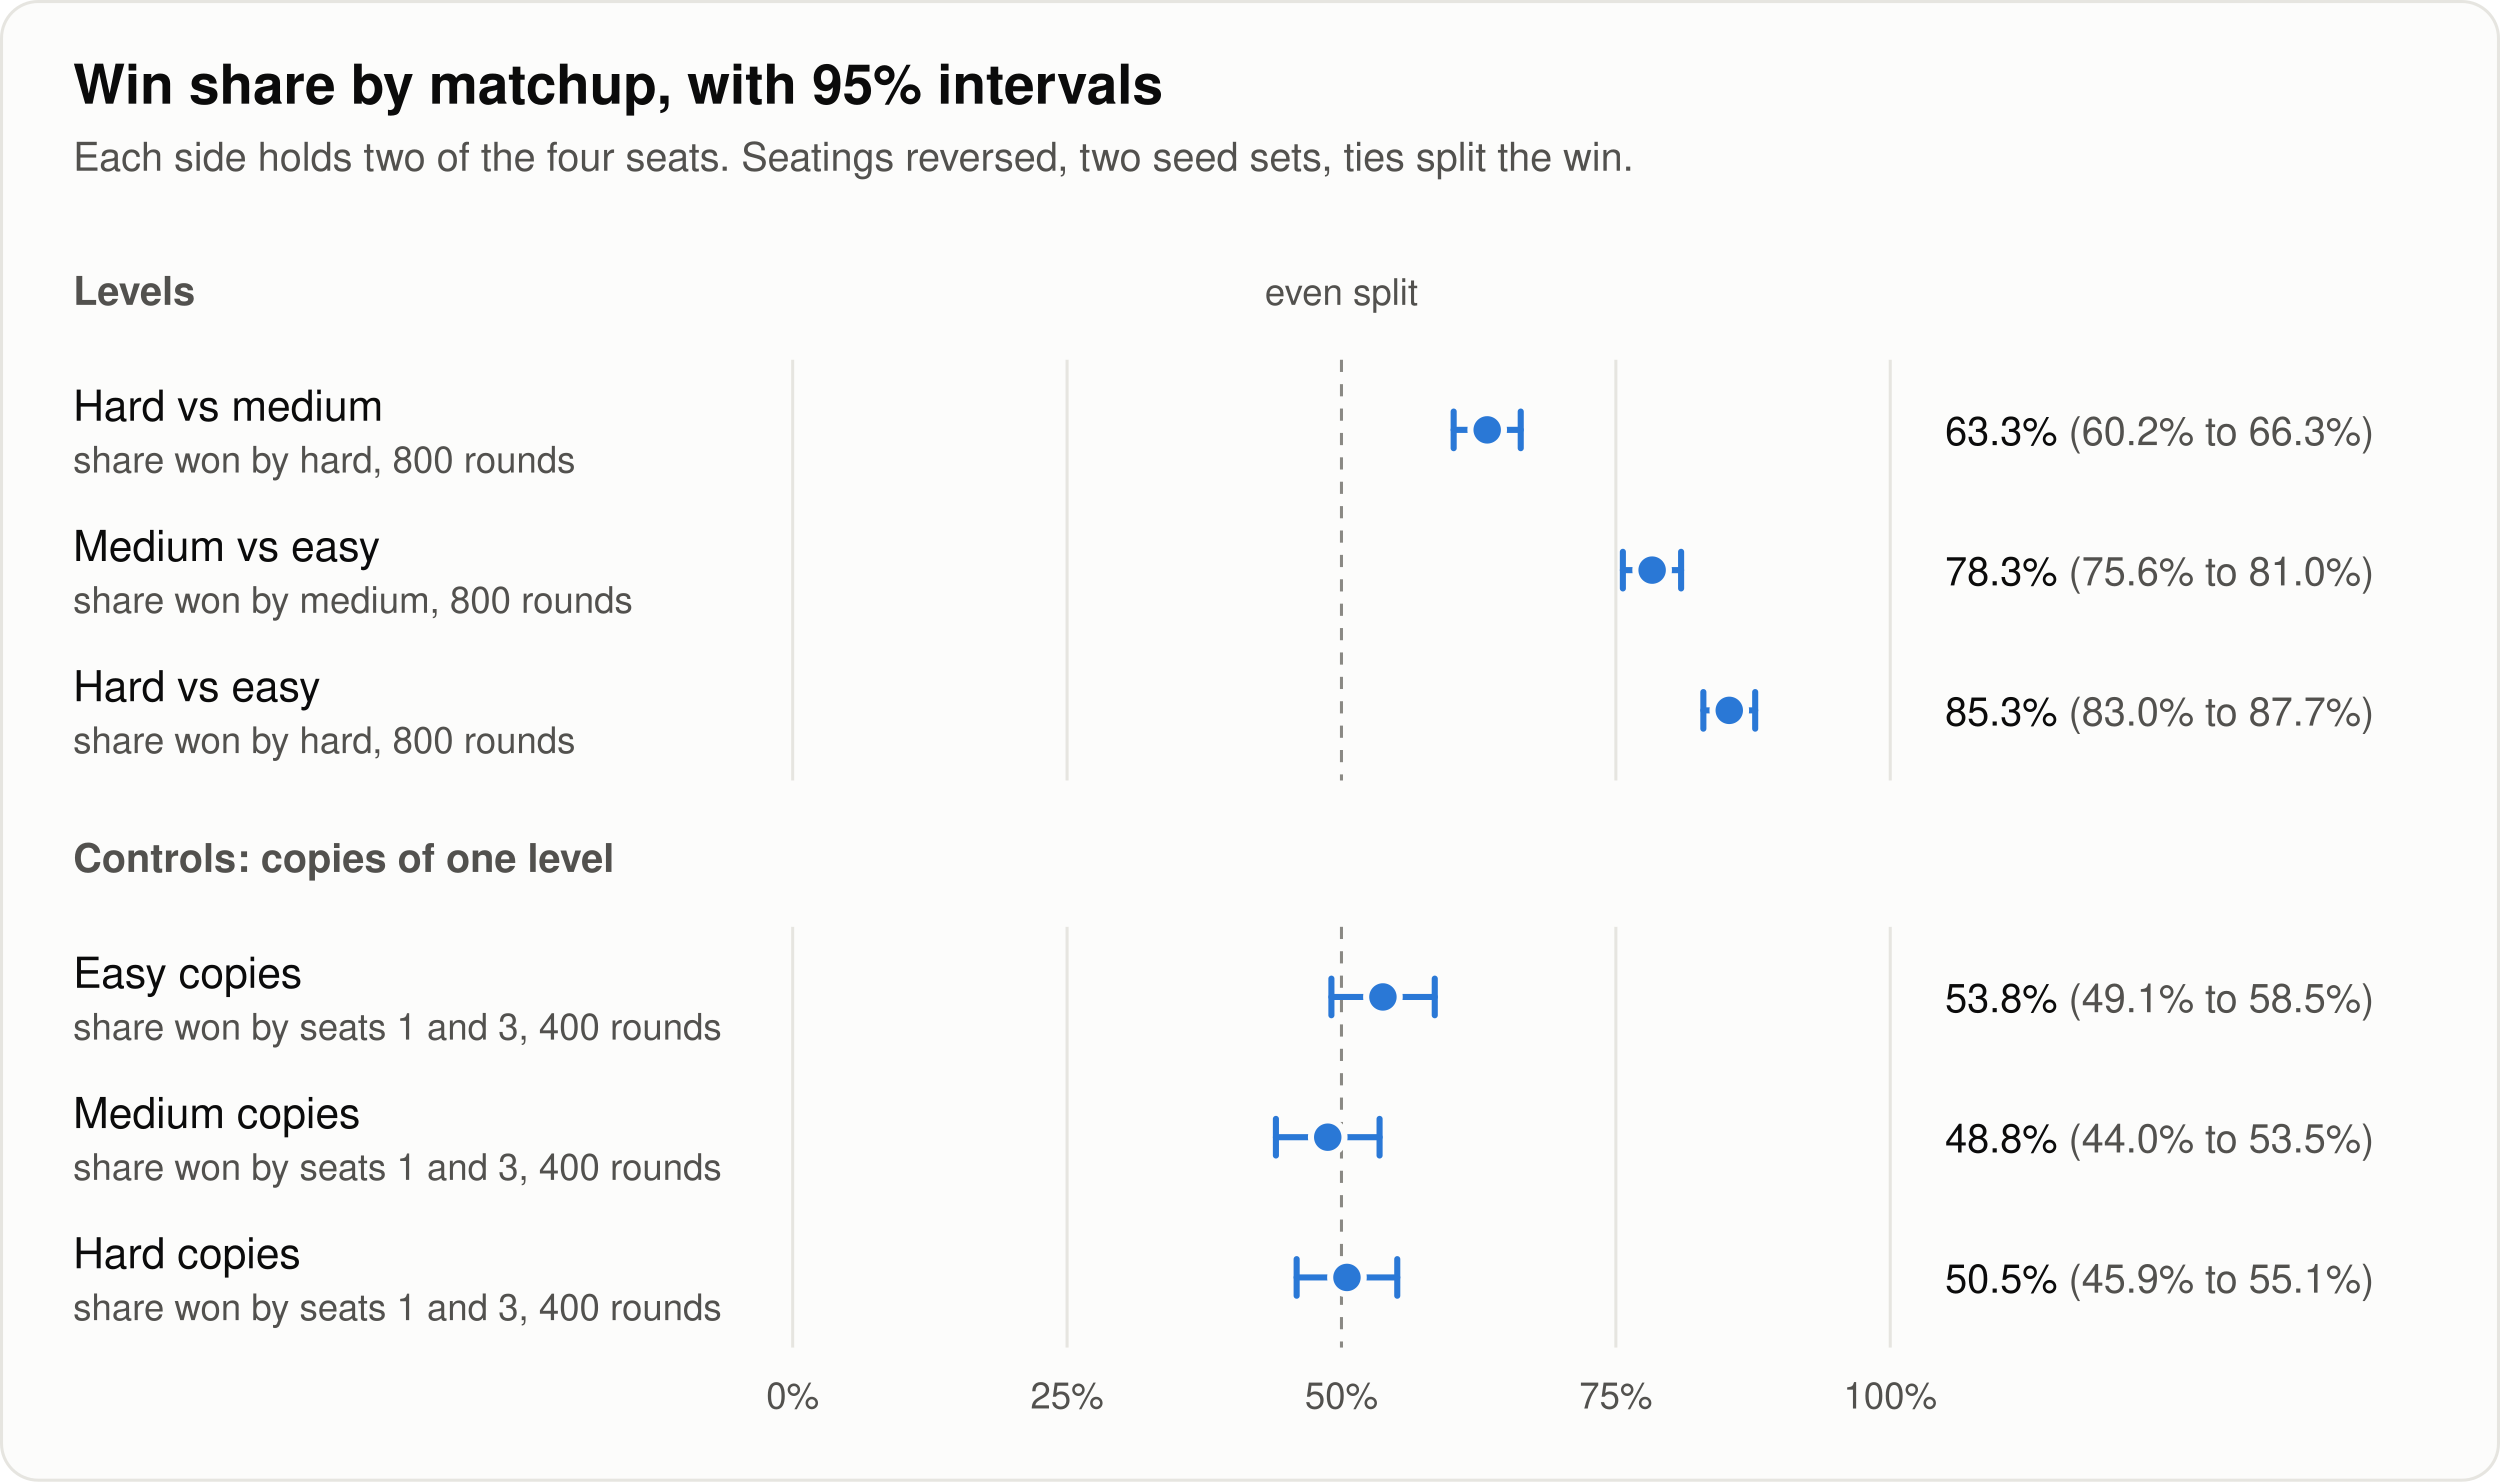
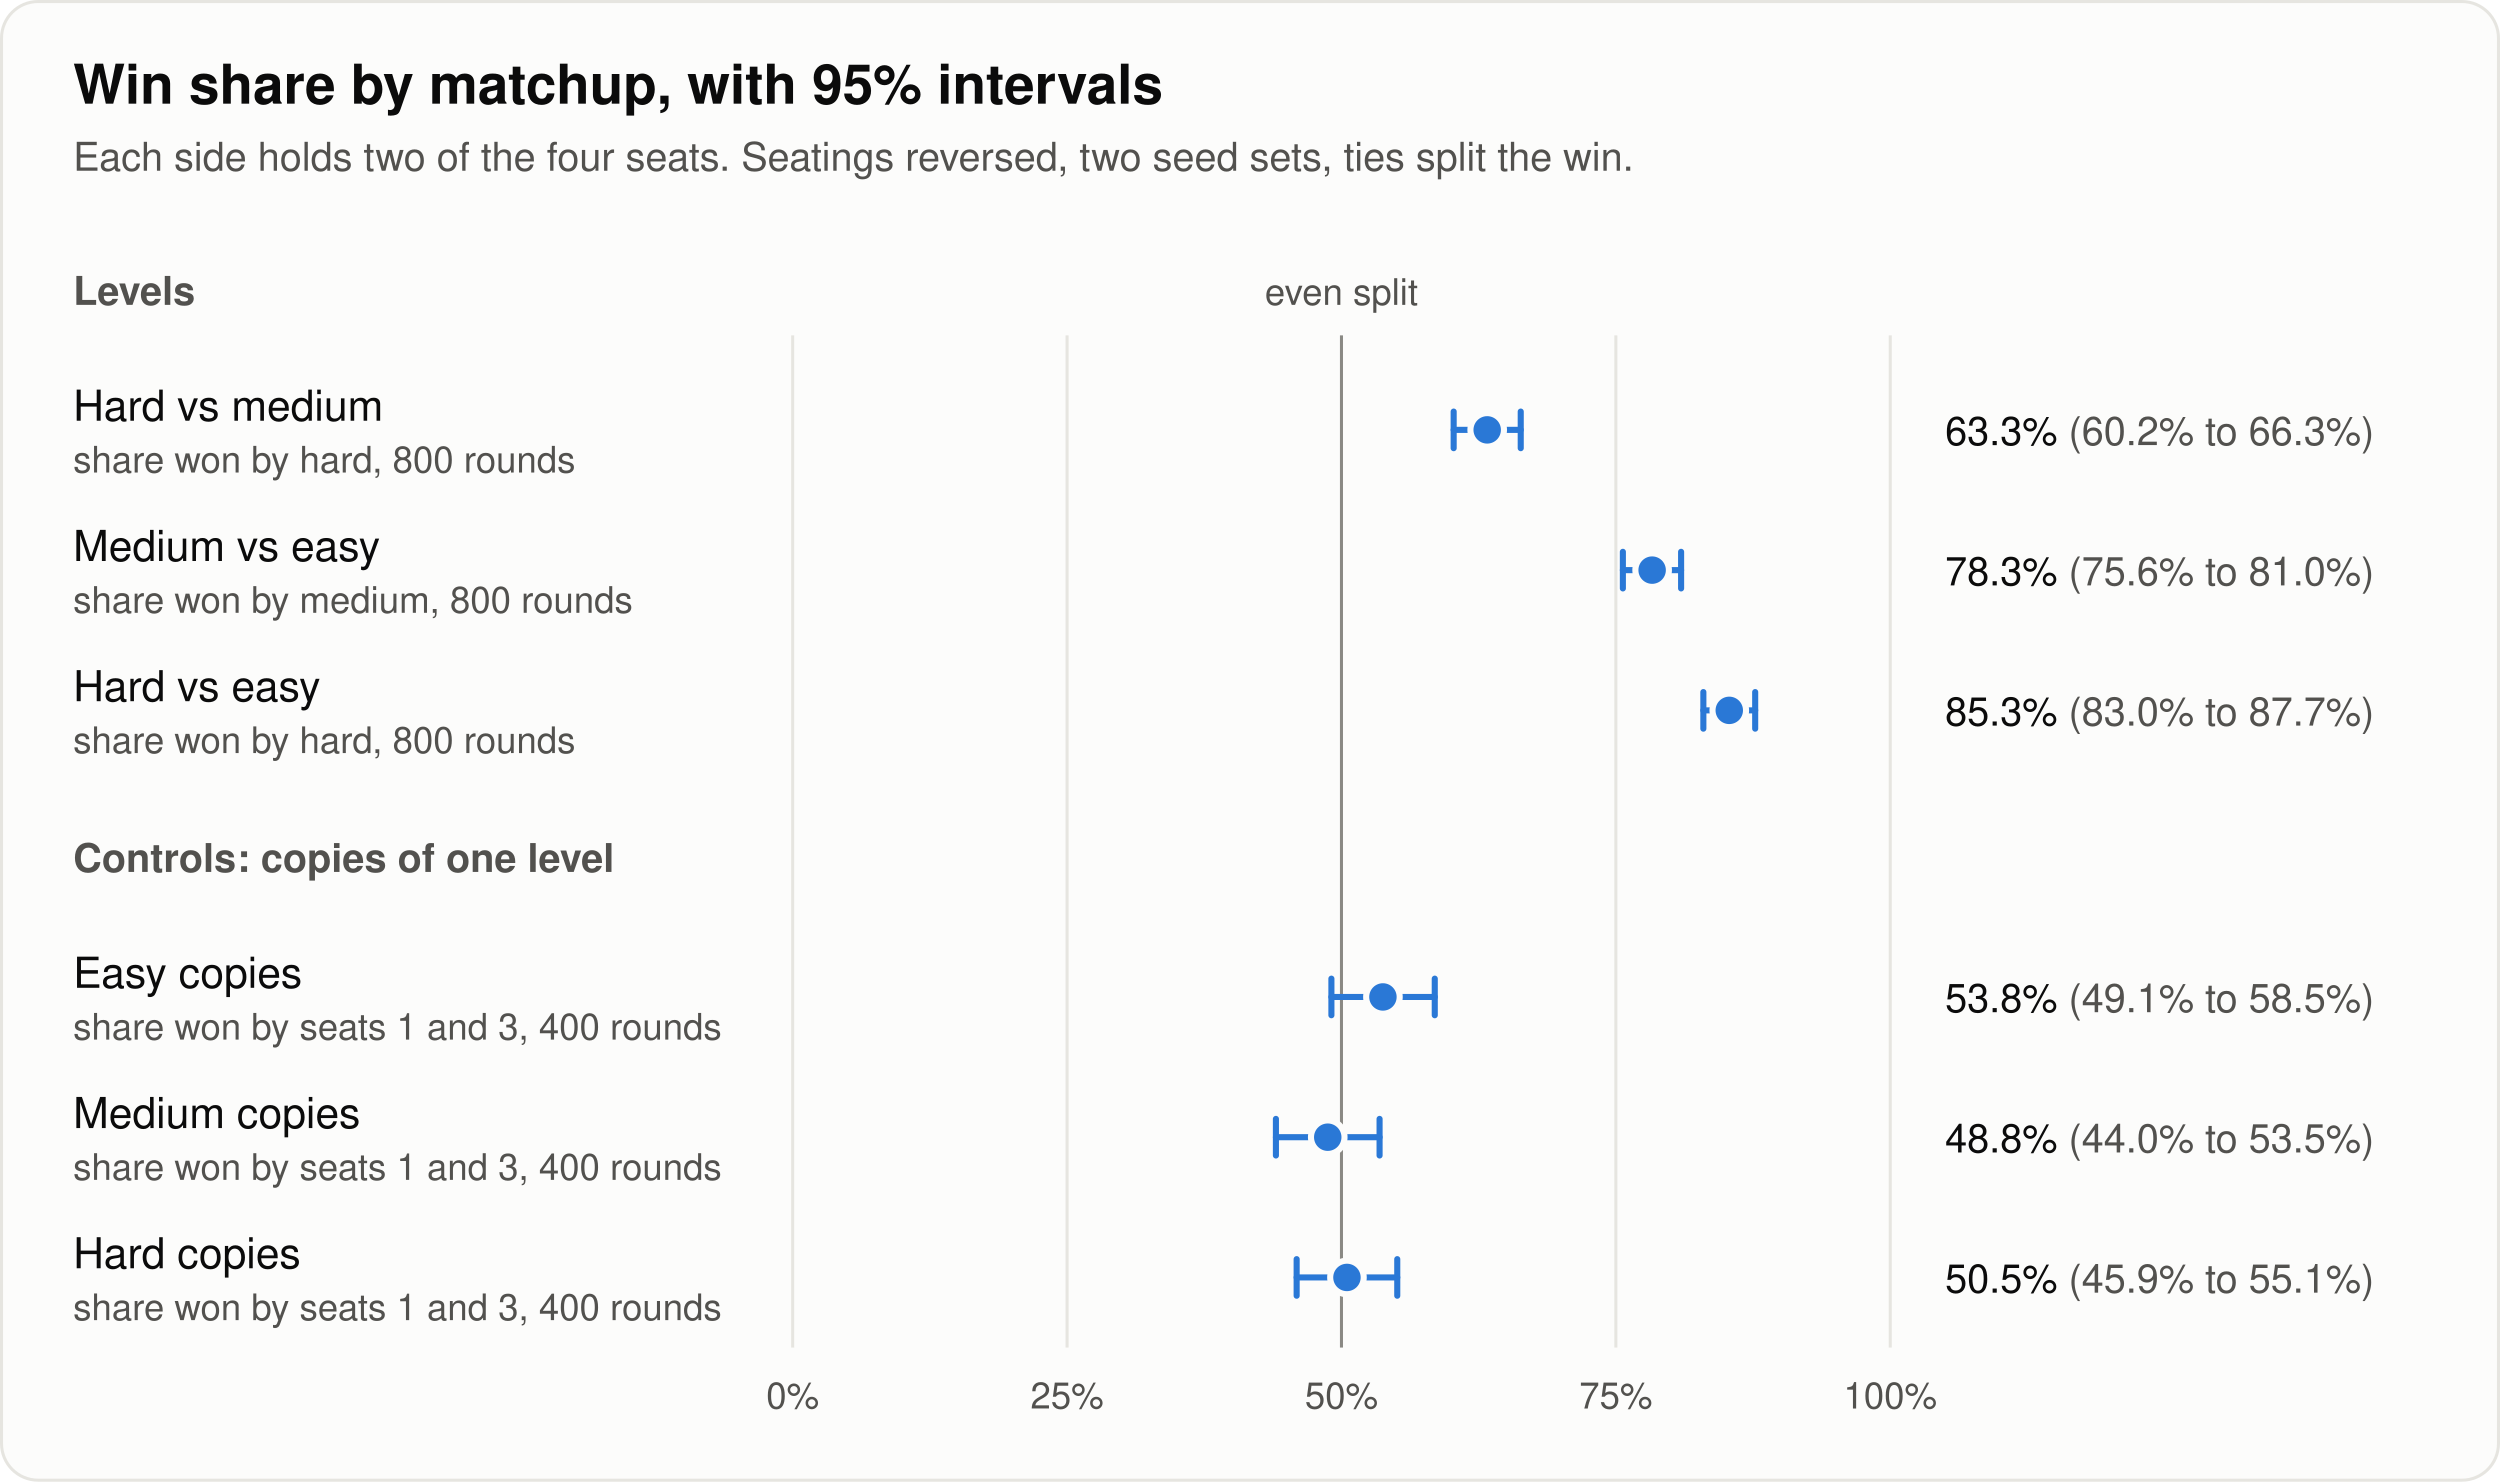
<svg xmlns="http://www.w3.org/2000/svg" width="820" height="486" viewBox="0 0 820 486" role="img" aria-labelledby="t d" font-family="-apple-system, BlinkMacSystemFont, 'Segoe UI', Helvetica, Arial, sans-serif">
  <rect x="0.5" y="0.5" width="819" height="485" rx="12" fill="#fcfcfb" stroke="#e6e5e0" />
  <text x="24" y="34" font-size="18" font-weight="600" fill="#0b0b0b">Win share by matchup, with 95% intervals</text>
  <text x="24" y="56" font-size="13" fill="#52514e">Each side holds two of the four seats. Seatings reversed, two seed sets, ties split the win.</text>
-   <line x1="260" x2="260" y1="118" y2="256" stroke="#e6e5e0" stroke-width="1" />
-   <line x1="350" x2="350" y1="118" y2="256" stroke="#e6e5e0" stroke-width="1" />
-   <line x1="440" x2="440" y1="118" y2="256" stroke="#8a8984" stroke-width="1" stroke-dasharray="4 4" />
-   <line x1="530" x2="530" y1="118" y2="256" stroke="#e6e5e0" stroke-width="1" />
-   <line x1="620" x2="620" y1="118" y2="256" stroke="#e6e5e0" stroke-width="1" />
-   <line x1="260" x2="260" y1="304" y2="442" stroke="#e6e5e0" stroke-width="1" />
-   <line x1="350" x2="350" y1="304" y2="442" stroke="#e6e5e0" stroke-width="1" />
-   <line x1="440" x2="440" y1="304" y2="442" stroke="#8a8984" stroke-width="1" stroke-dasharray="4 4" />
-   <line x1="530" x2="530" y1="304" y2="442" stroke="#e6e5e0" stroke-width="1" />
-   <line x1="620" x2="620" y1="304" y2="442" stroke="#e6e5e0" stroke-width="1" />
+   <line x1="260" x2="260" y1="110" y2="442" stroke="#e6e5e0" stroke-width="1" />
+   <line x1="350" x2="350" y1="110" y2="442" stroke="#e6e5e0" stroke-width="1" />
+   <line x1="440" x2="440" y1="110" y2="442" stroke="#8a8984" stroke-width="1" />
+   <line x1="530" x2="530" y1="110" y2="442" stroke="#e6e5e0" stroke-width="1" />
+   <line x1="620" x2="620" y1="110" y2="442" stroke="#e6e5e0" stroke-width="1" />
  <text x="260" y="462" font-size="12" fill="#52514e" text-anchor="middle">0%</text>
  <text x="350" y="462" font-size="12" fill="#52514e" text-anchor="middle">25%</text>
  <text x="440" y="462" font-size="12" fill="#52514e" text-anchor="middle">50%</text>
  <text x="530" y="462" font-size="12" fill="#52514e" text-anchor="middle">75%</text>
  <text x="620" y="462" font-size="12" fill="#52514e" text-anchor="middle">100%</text>
  <text x="440" y="100" font-size="12" fill="#52514e" text-anchor="middle">even split</text>
  <text x="24" y="100" font-size="13" font-weight="600" fill="#52514e">Levels</text>
  <text x="24" y="138" font-size="14" fill="#0b0b0b">Hard vs medium</text>
  <text x="24" y="155" font-size="12" fill="#52514e">share won by hard, 800 rounds</text>
  <line x1="476.8" x2="498.8" y1="141" y2="141" stroke="#2a78d6" stroke-width="2" stroke-linecap="round" />
  <line x1="476.8" x2="476.8" y1="135" y2="147" stroke="#2a78d6" stroke-width="2" stroke-linecap="round" />
  <line x1="498.8" x2="498.8" y1="135" y2="147" stroke="#2a78d6" stroke-width="2" stroke-linecap="round" />
  <circle cx="487.8" cy="141" r="5.5" fill="#2a78d6" stroke="#fcfcfb" stroke-width="2" />
-   <text x="638" y="146" font-size="13" fill="#0b0b0b">63.3% <tspan fill="#52514e">(60.2% to 66.3%)</tspan>
+   <text x="638" y="146" font-size="13" fill="#0b0b0b" style="font-variant-numeric: tabular-nums">63.3% <tspan fill="#52514e">(60.2% to 66.3%)</tspan>
  </text>
  <text x="24" y="184" font-size="14" fill="#0b0b0b">Medium vs easy</text>
  <text x="24" y="201" font-size="12" fill="#52514e">share won by medium, 800 rounds</text>
  <line x1="532.3" x2="551.4" y1="187" y2="187" stroke="#2a78d6" stroke-width="2" stroke-linecap="round" />
  <line x1="532.3" x2="532.3" y1="181" y2="193" stroke="#2a78d6" stroke-width="2" stroke-linecap="round" />
  <line x1="551.4" x2="551.4" y1="181" y2="193" stroke="#2a78d6" stroke-width="2" stroke-linecap="round" />
  <circle cx="541.9" cy="187" r="5.5" fill="#2a78d6" stroke="#fcfcfb" stroke-width="2" />
-   <text x="638" y="192" font-size="13" fill="#0b0b0b">78.3% <tspan fill="#52514e">(75.6% to 81.0%)</tspan>
+   <text x="638" y="192" font-size="13" fill="#0b0b0b" style="font-variant-numeric: tabular-nums">78.3% <tspan fill="#52514e">(75.6% to 81.0%)</tspan>
  </text>
  <text x="24" y="230" font-size="14" fill="#0b0b0b">Hard vs easy</text>
  <text x="24" y="247" font-size="12" fill="#52514e">share won by hard, 800 rounds</text>
  <line x1="558.7" x2="575.7" y1="233" y2="233" stroke="#2a78d6" stroke-width="2" stroke-linecap="round" />
  <line x1="558.7" x2="558.7" y1="227" y2="239" stroke="#2a78d6" stroke-width="2" stroke-linecap="round" />
  <line x1="575.7" x2="575.7" y1="227" y2="239" stroke="#2a78d6" stroke-width="2" stroke-linecap="round" />
  <circle cx="567.2" cy="233" r="5.5" fill="#2a78d6" stroke="#fcfcfb" stroke-width="2" />
-   <text x="638" y="238" font-size="13" fill="#0b0b0b">85.3% <tspan fill="#52514e">(83.0% to 87.7%)</tspan>
+   <text x="638" y="238" font-size="13" fill="#0b0b0b" style="font-variant-numeric: tabular-nums">85.3% <tspan fill="#52514e">(83.0% to 87.7%)</tspan>
  </text>
  <text x="24" y="286" font-size="13" font-weight="600" fill="#52514e">Controls: copies of one level</text>
  <text x="24" y="324" font-size="14" fill="#0b0b0b">Easy copies</text>
  <text x="24" y="341" font-size="12" fill="#52514e">share won by seats 1 and 3, 400 rounds</text>
  <line x1="436.7" x2="470.6" y1="327" y2="327" stroke="#2a78d6" stroke-width="2" stroke-linecap="round" />
  <line x1="436.7" x2="436.7" y1="321" y2="333" stroke="#2a78d6" stroke-width="2" stroke-linecap="round" />
  <line x1="470.6" x2="470.6" y1="321" y2="333" stroke="#2a78d6" stroke-width="2" stroke-linecap="round" />
  <circle cx="453.6" cy="327" r="5.5" fill="#2a78d6" stroke="#fcfcfb" stroke-width="2" />
-   <text x="638" y="332" font-size="13" fill="#0b0b0b">53.8% <tspan fill="#52514e">(49.1% to 58.5%)</tspan>
+   <text x="638" y="332" font-size="13" fill="#0b0b0b" style="font-variant-numeric: tabular-nums">53.8% <tspan fill="#52514e">(49.1% to 58.5%)</tspan>
  </text>
  <text x="24" y="370" font-size="14" fill="#0b0b0b">Medium copies</text>
  <text x="24" y="387" font-size="12" fill="#52514e">share won by seats 1 and 3, 400 rounds</text>
  <line x1="418.5" x2="452.5" y1="373" y2="373" stroke="#2a78d6" stroke-width="2" stroke-linecap="round" />
  <line x1="418.5" x2="418.5" y1="367" y2="379" stroke="#2a78d6" stroke-width="2" stroke-linecap="round" />
  <line x1="452.5" x2="452.5" y1="367" y2="379" stroke="#2a78d6" stroke-width="2" stroke-linecap="round" />
  <circle cx="435.5" cy="373" r="5.5" fill="#2a78d6" stroke="#fcfcfb" stroke-width="2" />
-   <text x="638" y="378" font-size="13" fill="#0b0b0b">48.8% <tspan fill="#52514e">(44.0% to 53.5%)</tspan>
+   <text x="638" y="378" font-size="13" fill="#0b0b0b" style="font-variant-numeric: tabular-nums">48.8% <tspan fill="#52514e">(44.0% to 53.5%)</tspan>
  </text>
  <text x="24" y="416" font-size="14" fill="#0b0b0b">Hard copies</text>
  <text x="24" y="433" font-size="12" fill="#52514e">share won by seats 1 and 3, 400 rounds</text>
  <line x1="425.3" x2="458.3" y1="419" y2="419" stroke="#2a78d6" stroke-width="2" stroke-linecap="round" />
  <line x1="425.3" x2="425.3" y1="413" y2="425" stroke="#2a78d6" stroke-width="2" stroke-linecap="round" />
  <line x1="458.3" x2="458.3" y1="413" y2="425" stroke="#2a78d6" stroke-width="2" stroke-linecap="round" />
  <circle cx="441.8" cy="419" r="5.5" fill="#2a78d6" stroke="#fcfcfb" stroke-width="2" />
-   <text x="638" y="424" font-size="13" fill="#0b0b0b">50.5% <tspan fill="#52514e">(45.9% to 55.1%)</tspan>
+   <text x="638" y="424" font-size="13" fill="#0b0b0b" style="font-variant-numeric: tabular-nums">50.5% <tspan fill="#52514e">(45.9% to 55.1%)</tspan>
  </text>
</svg>
